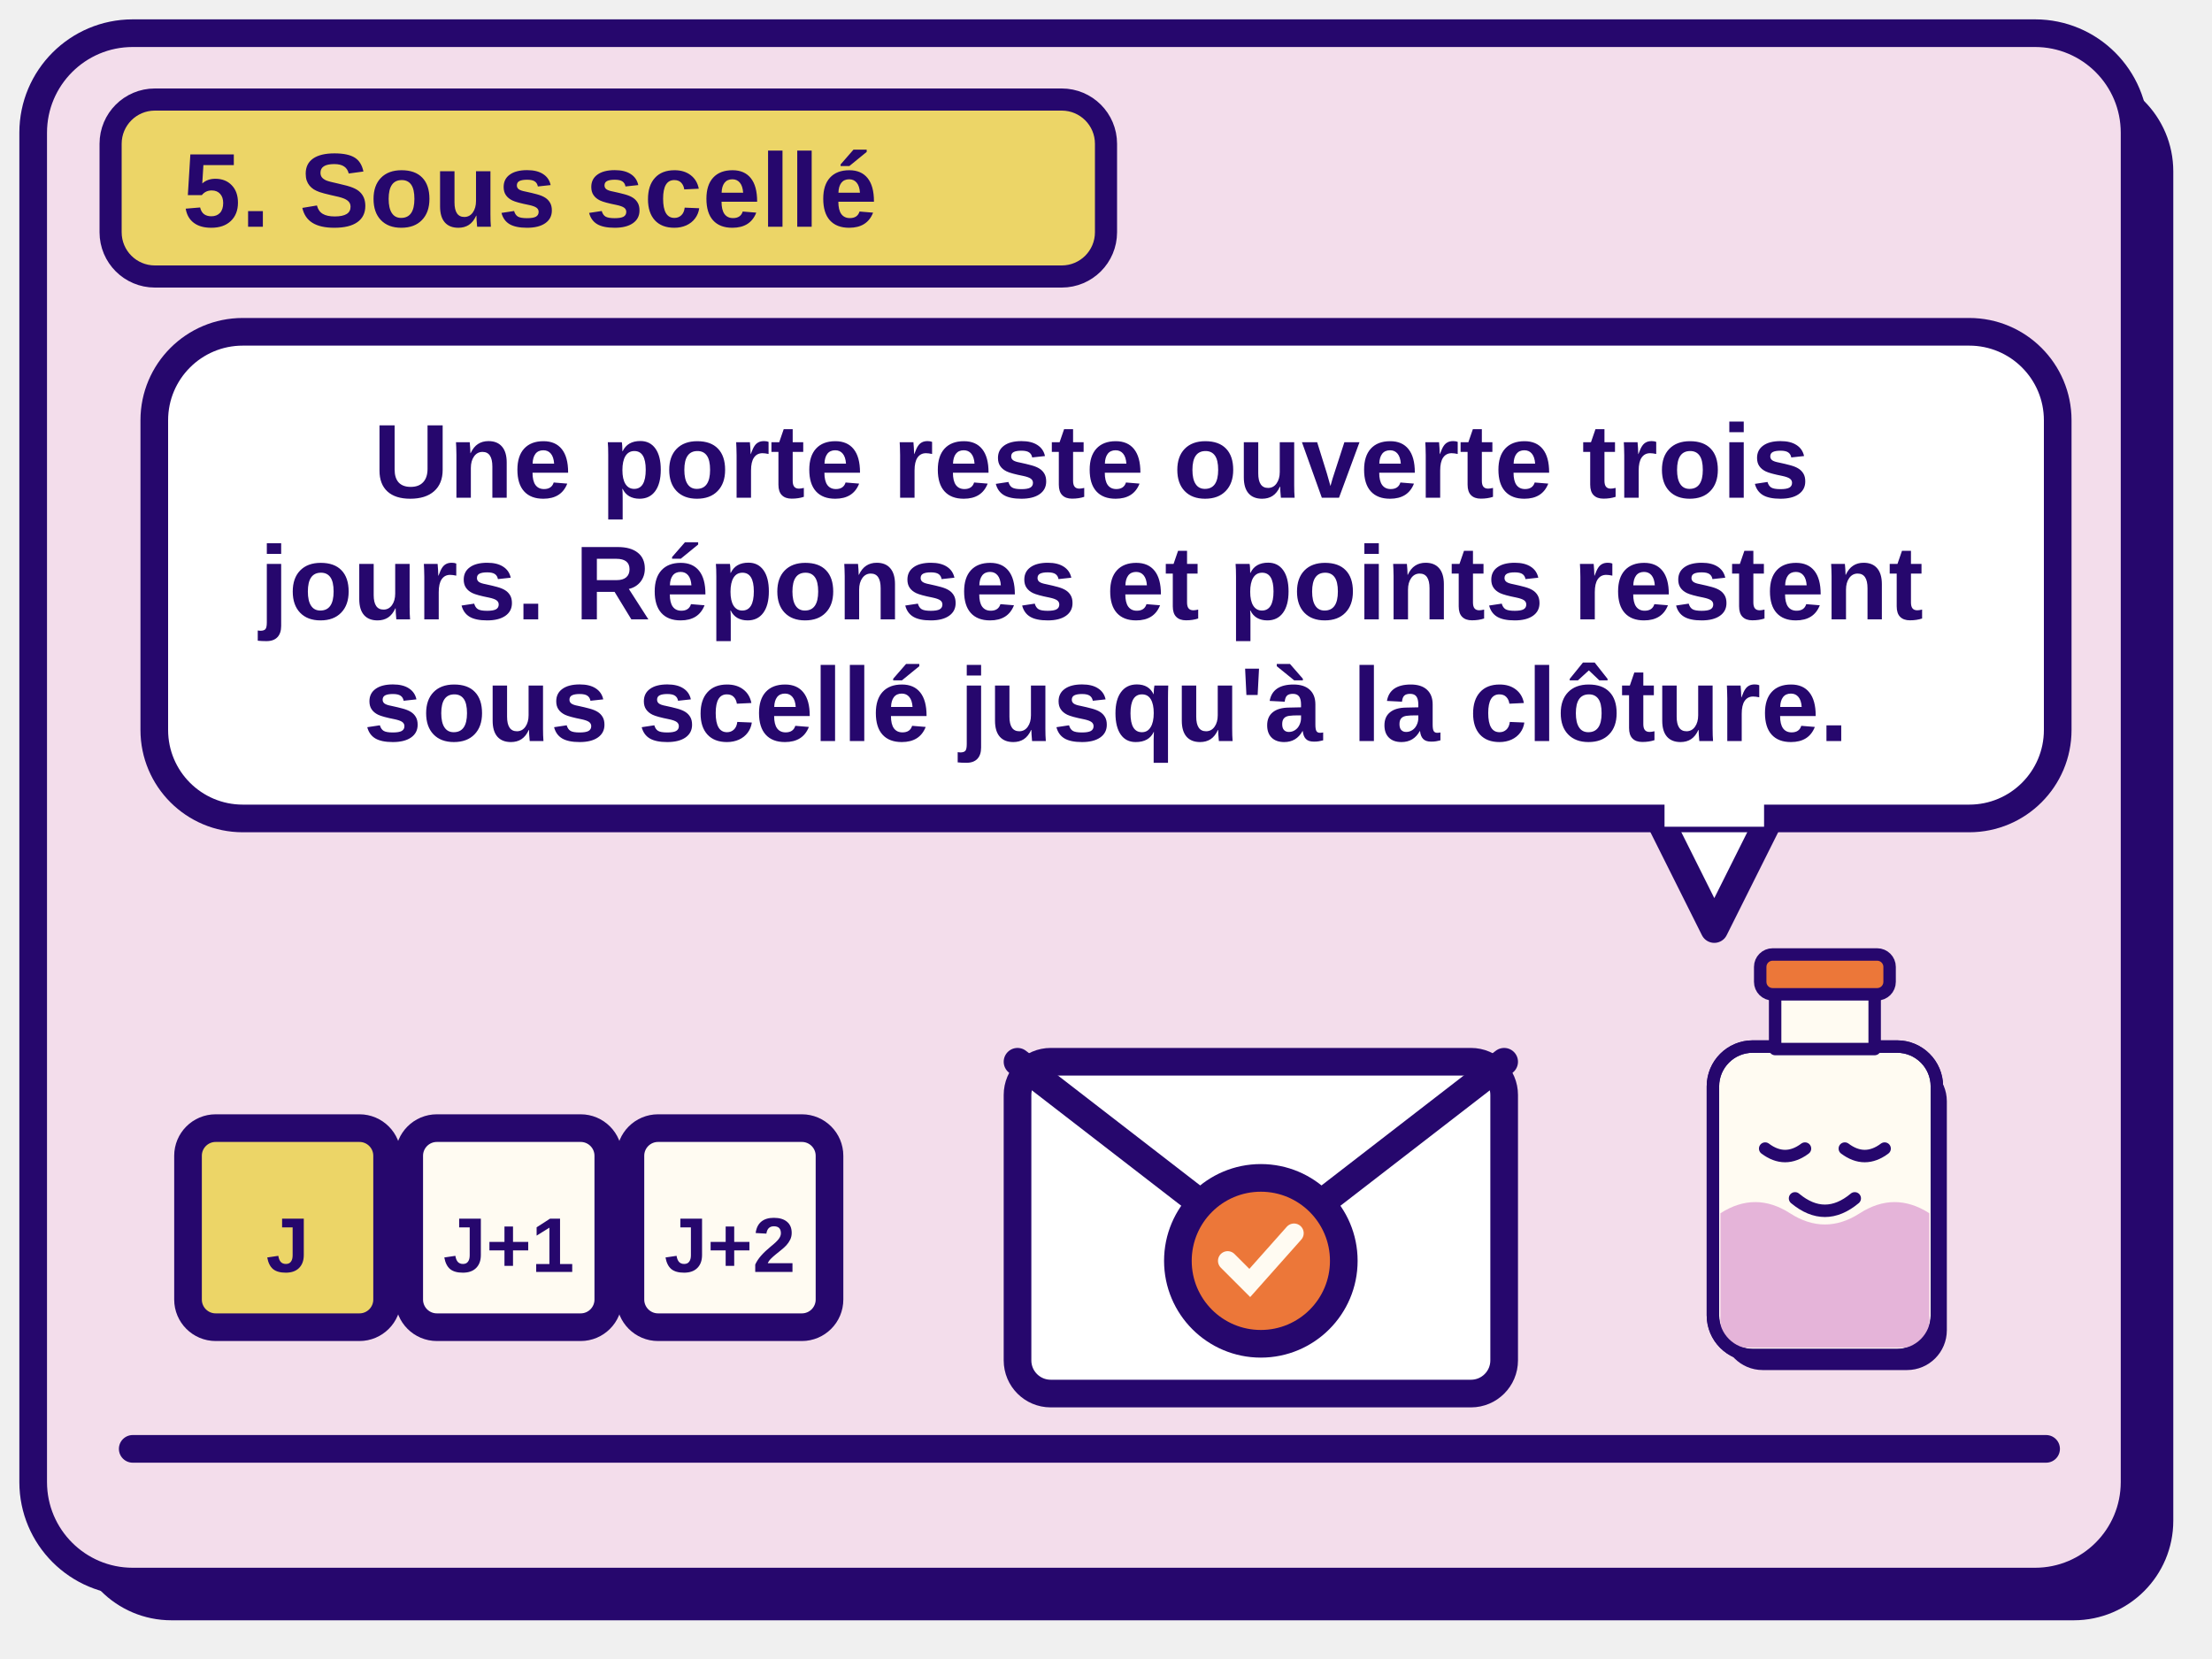
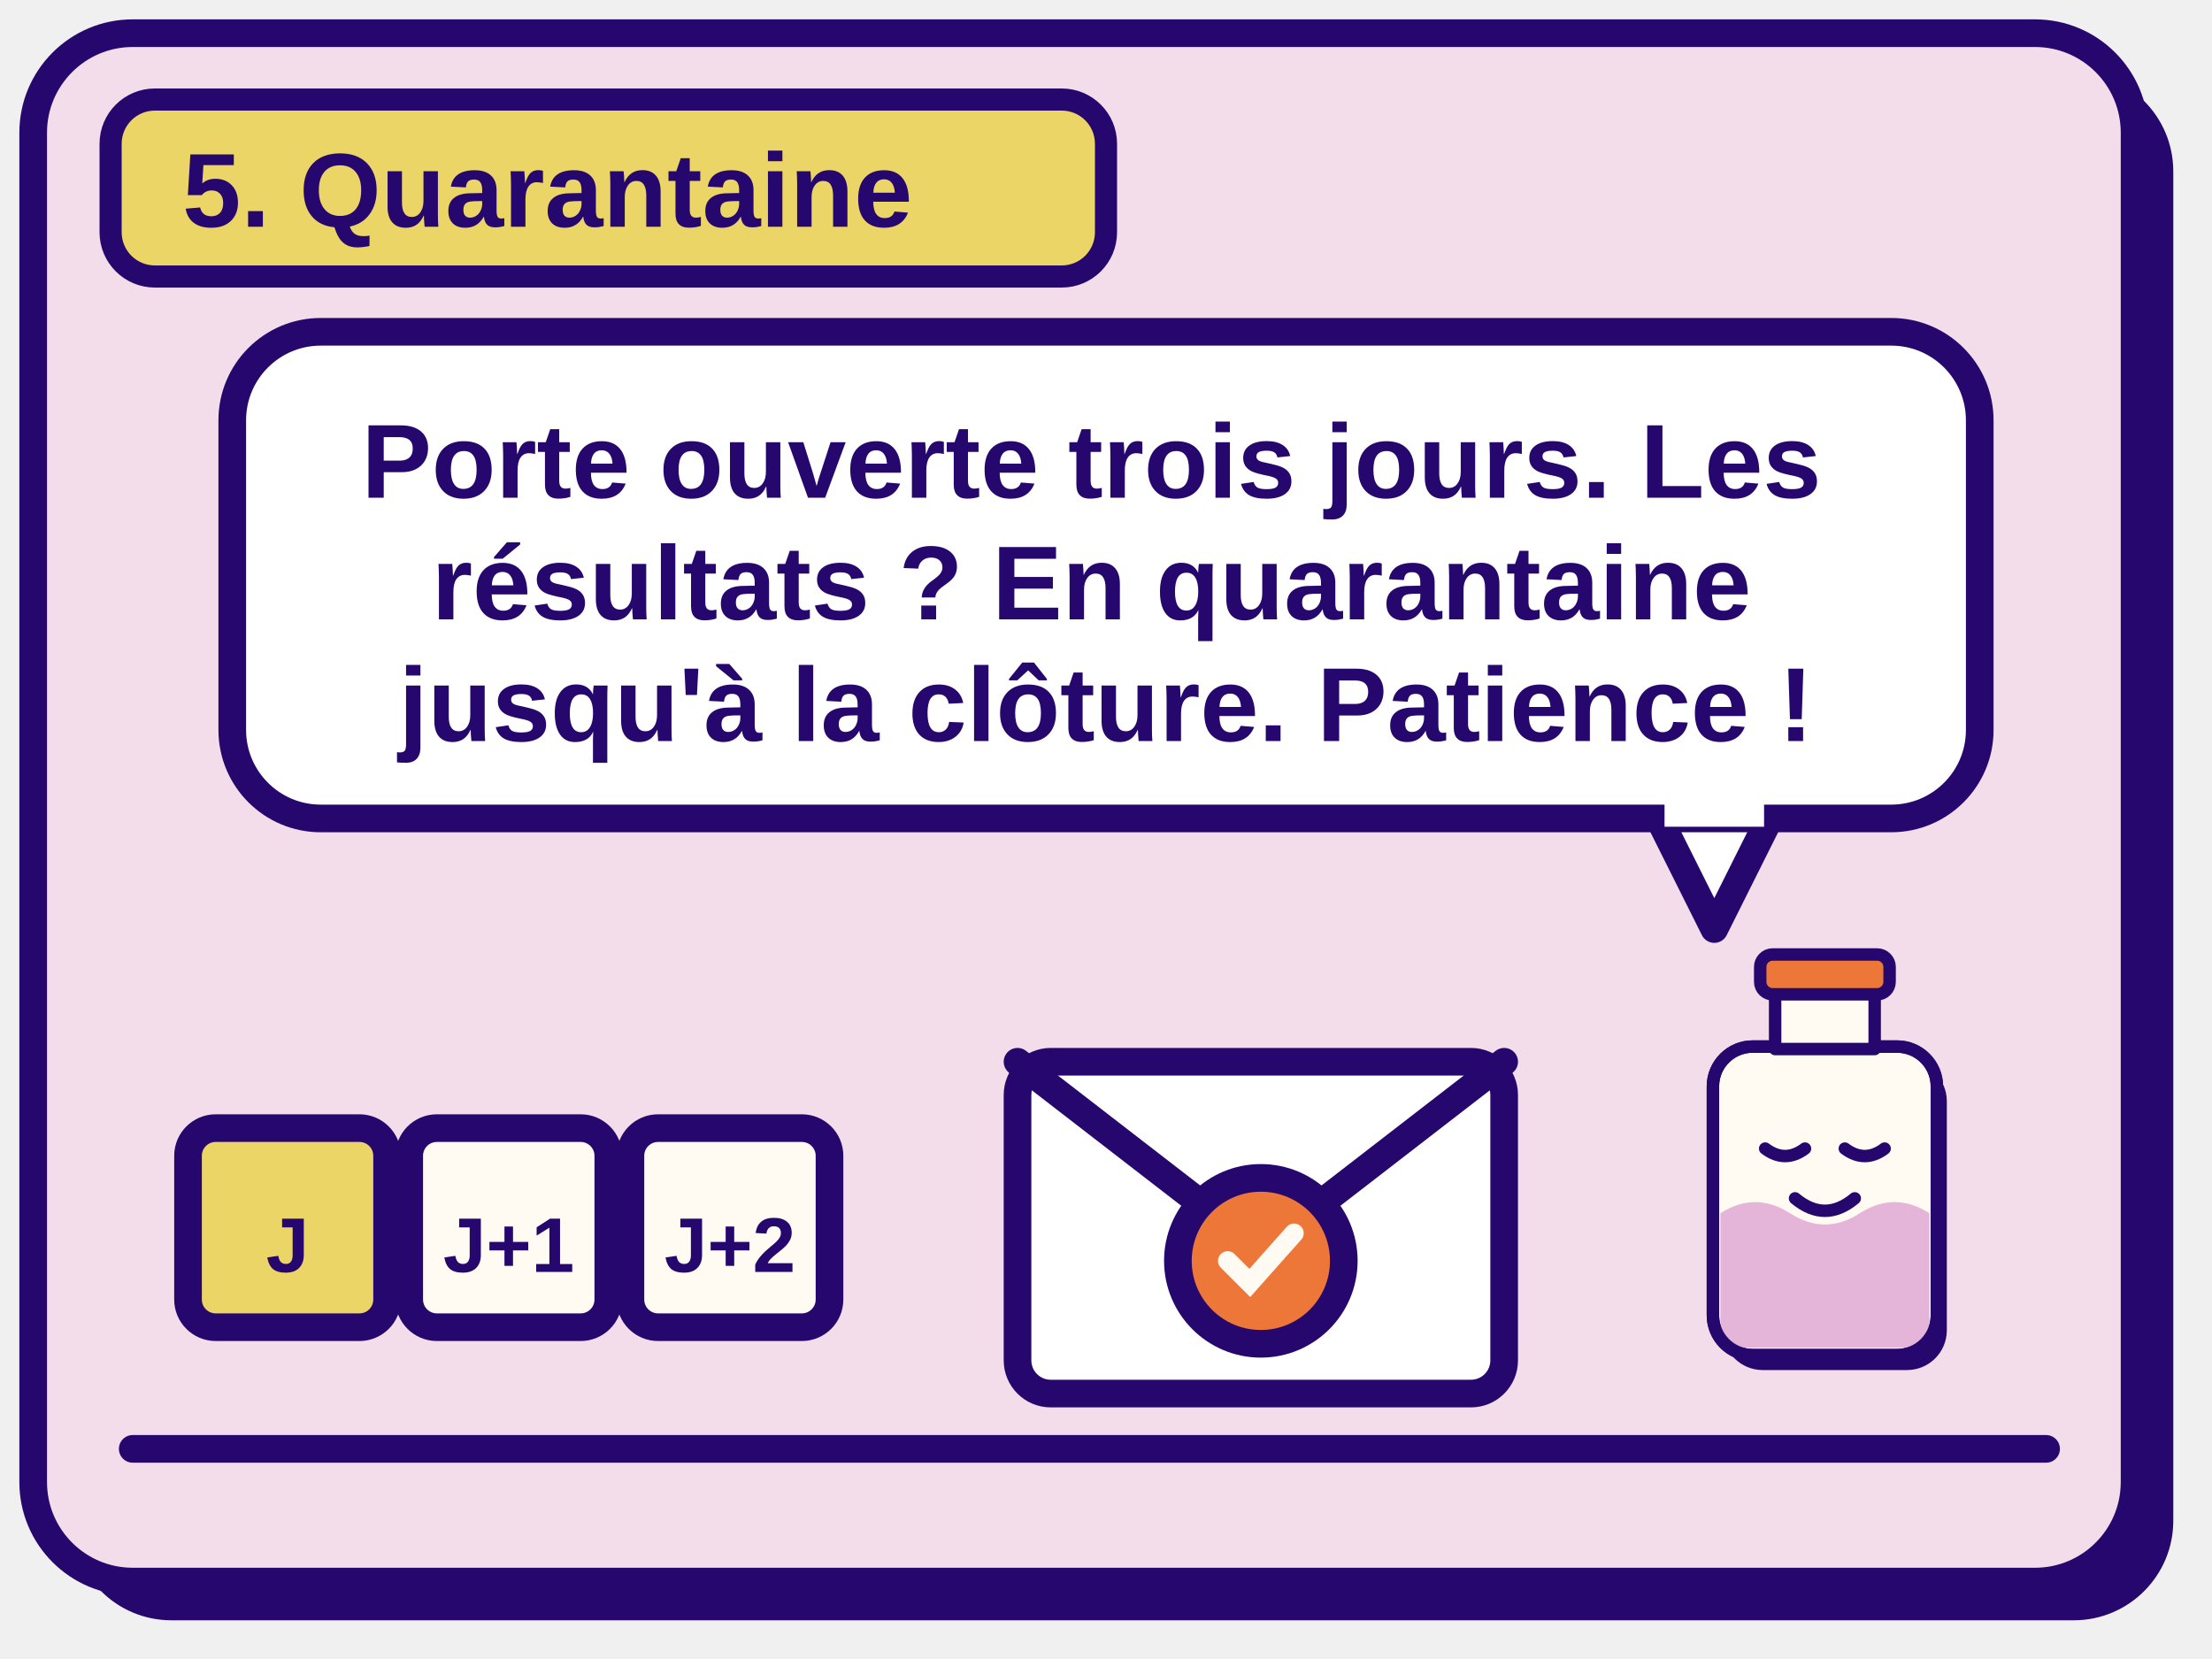
<svg xmlns="http://www.w3.org/2000/svg" viewBox="0 0 400 300" role="img" aria-labelledby="tpg4">
  <rect x="13" y="13" width="380" height="280" rx="18" fill="#26076D" />
  <rect x="6" y="6" width="380" height="280" rx="18" fill="#F3DDEB" stroke="#26076D" stroke-width="5" stroke-linejoin="round" stroke-linecap="round" />
  <rect x="20" y="18" width="180" height="32" rx="8" fill="#ECD567" stroke="#26076D" stroke-width="4" />
-   <text font-family="Arial,Helvetica,sans-serif" x="33" y="41" font-size="19" font-weight="700" fill="#26076D">5. Sous scellé</text>
+   <text font-family="Arial,Helvetica,sans-serif" x="33" y="41" font-size="19" font-weight="700" fill="#26076D">5. Quarantaine</text>
  <path d="M298 144L310 168L322 144Z" fill="#fff" stroke="#26076D" stroke-width="5" stroke-linejoin="round" stroke-linecap="round" />
-   <rect x="27.9" y="60" width="344.2" height="88" rx="16" fill="#fff" stroke="#26076D" stroke-width="5" stroke-linejoin="round" stroke-linecap="round" />
+   <rect x="42" y="60" width="316" height="88" rx="16" fill="#fff" stroke="#26076D" stroke-width="5" stroke-linejoin="round" stroke-linecap="round" />
  <path d="M301 146h18" stroke="#fff" stroke-width="7" />
  <text font-family="Arial,Helvetica,sans-serif" font-size="19" font-weight="700" fill="#26076D" text-anchor="middle">
-     <tspan x="200" y="90">Une porte reste ouverte trois</tspan>
-     <tspan x="200" y="112">jours. Réponses et points restent</tspan>
-     <tspan x="200" y="134">sous scellé jusqu'à la clôture.</tspan>
+     <tspan x="200" y="90">Porte ouverte trois jours. Les</tspan>
+     <tspan x="200" y="112">résultats ? En quarantaine</tspan>
+     <tspan x="200" y="134">jusqu'à la clôture. Patience !</tspan>
  </text>
  <path d="M24 262h346" stroke="#26076D" stroke-width="5" stroke-linejoin="round" stroke-linecap="round" />
  <g transform="translate(92 222)">
    <g transform="translate(-40 0)">
      <rect x="-18" y="-18" width="36" height="36" rx="5" fill="#ECD567" stroke="#26076D" stroke-width="5" stroke-linejoin="round" stroke-linecap="round" />
      <text font-family="Arial,Helvetica,sans-serif" x="0" y="8" font-size="14" font-weight="700" fill="#26076D" text-anchor="middle">J</text>
    </g>
    <g transform="translate(0 0)">
      <rect x="-18" y="-18" width="36" height="36" rx="5" fill="#FFFBF2" stroke="#26076D" stroke-width="5" stroke-linejoin="round" stroke-linecap="round" />
      <text font-family="Arial,Helvetica,sans-serif" x="0" y="8" font-size="14" font-weight="700" fill="#26076D" text-anchor="middle">J+1</text>
    </g>
    <g transform="translate(40 0)">
      <rect x="-18" y="-18" width="36" height="36" rx="5" fill="#FFFBF2" stroke="#26076D" stroke-width="5" stroke-linejoin="round" stroke-linecap="round" />
      <text font-family="Arial,Helvetica,sans-serif" x="0" y="8" font-size="14" font-weight="700" fill="#26076D" text-anchor="middle">J+2</text>
    </g>
  </g>
  <g transform="translate(228 222)">
    <rect x="-44" y="-30" width="88" height="60" rx="6" fill="#fff" stroke="#26076D" stroke-width="5" stroke-linejoin="round" stroke-linecap="round" />
    <path d="M-44-30L0 4 44-30" fill="none" stroke="#26076D" stroke-width="5" stroke-linejoin="round" stroke-linecap="round" />
    <circle cx="0" cy="6" r="15" fill="#EC7739" stroke="#26076D" stroke-width="5" stroke-linejoin="round" stroke-linecap="round" />
    <path d="M-6 6l4 4 8-9" fill="none" stroke="#FFFBF2" stroke-width="3.5" stroke-linecap="round" />
  </g>
  <g transform="translate(330 214) scale(0.45)">
    <rect x="-41" y="-49" width="90" height="124" rx="16" fill="#26076D" />
    <rect x="-45" y="-55" width="90" height="124" rx="16" fill="#FFFBF2" stroke="#26076D" stroke-width="5" stroke-linejoin="round" stroke-linecap="round" />
    <path d="M-42 12q14-9 28 0t28 0t28 0V55q0 11-11 11h-62q-11 0-11-11z" fill="#E5B4D9" />
    <rect x="-45" y="-55" width="90" height="124" rx="16" fill="none" stroke="#26076D" stroke-width="5" stroke-linejoin="round" stroke-linecap="round" />
    <rect x="-20" y="-78" width="40" height="24" fill="#FFFBF2" stroke="#26076D" stroke-width="5" stroke-linejoin="round" stroke-linecap="round" />
    <rect x="-26" y="-92" width="52" height="16" rx="5" fill="#EC7739" stroke="#26076D" stroke-width="5" stroke-linejoin="round" stroke-linecap="round" />
    <path d="M-24-14q8 6 16 0M8-14q8 6 16 0" fill="none" stroke="#26076D" stroke-width="5" stroke-linejoin="round" stroke-linecap="round" />
    <path d="M-12 6q12 10 24 0" fill="none" stroke="#26076D" stroke-width="5" stroke-linejoin="round" stroke-linecap="round" />
  </g>
</svg>
